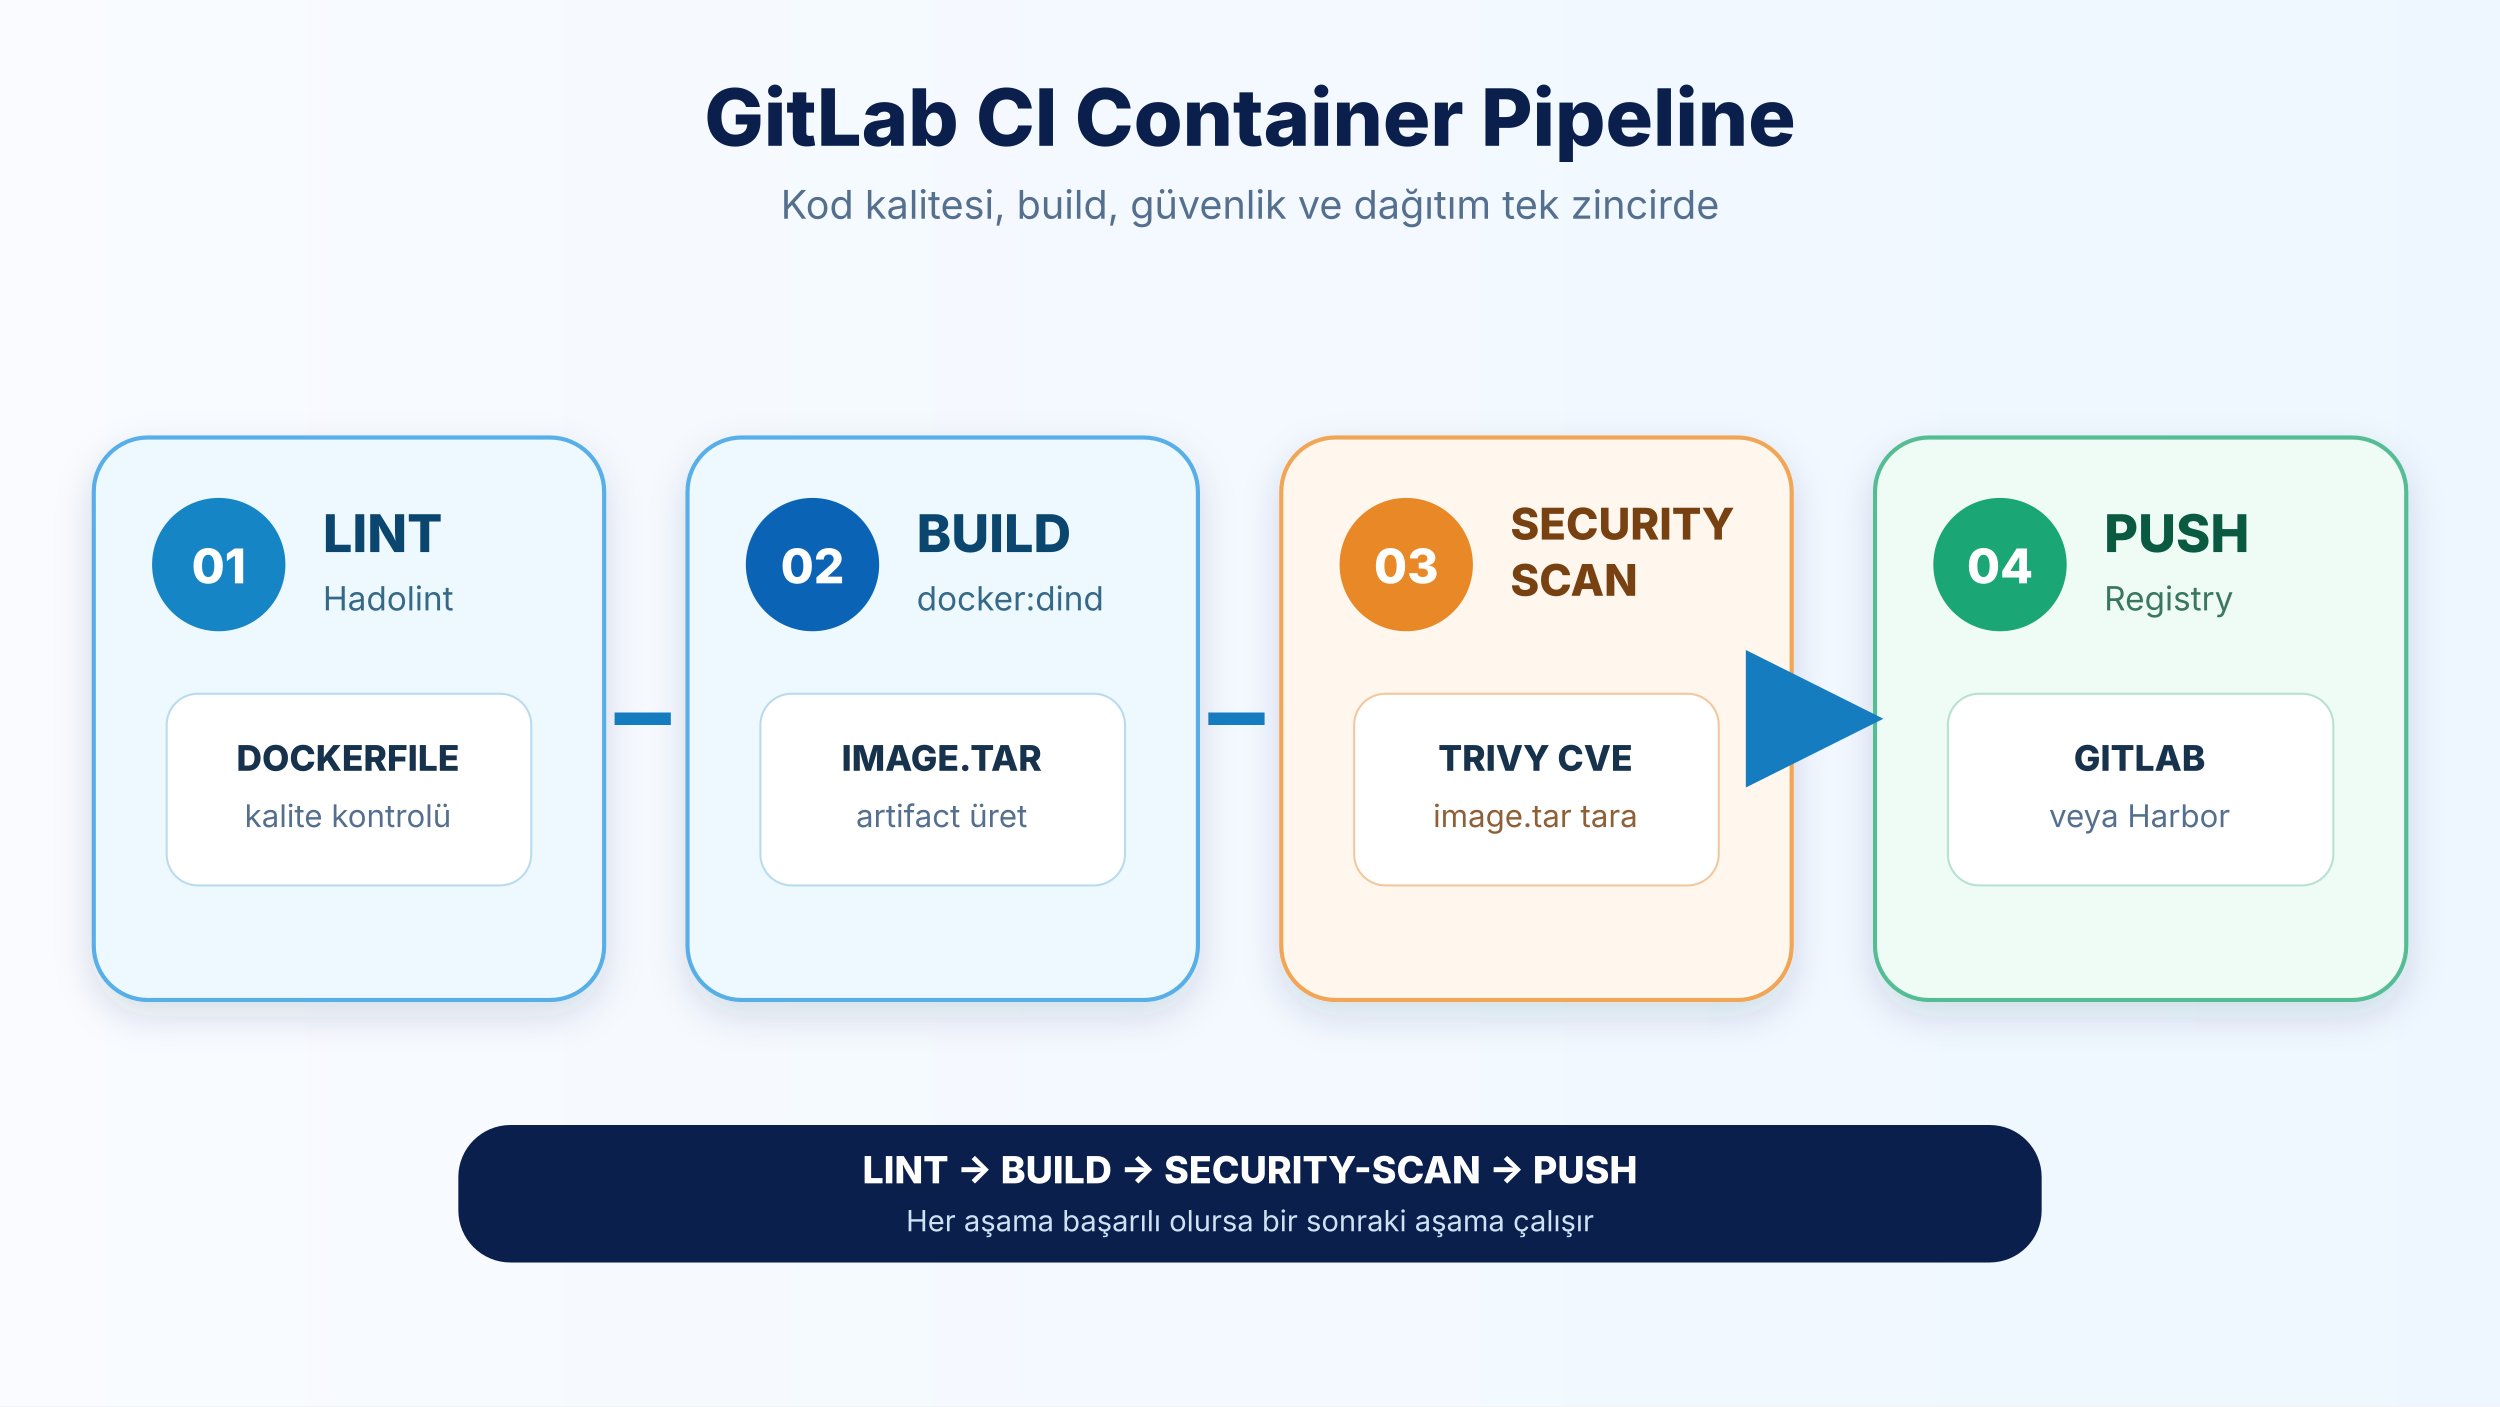
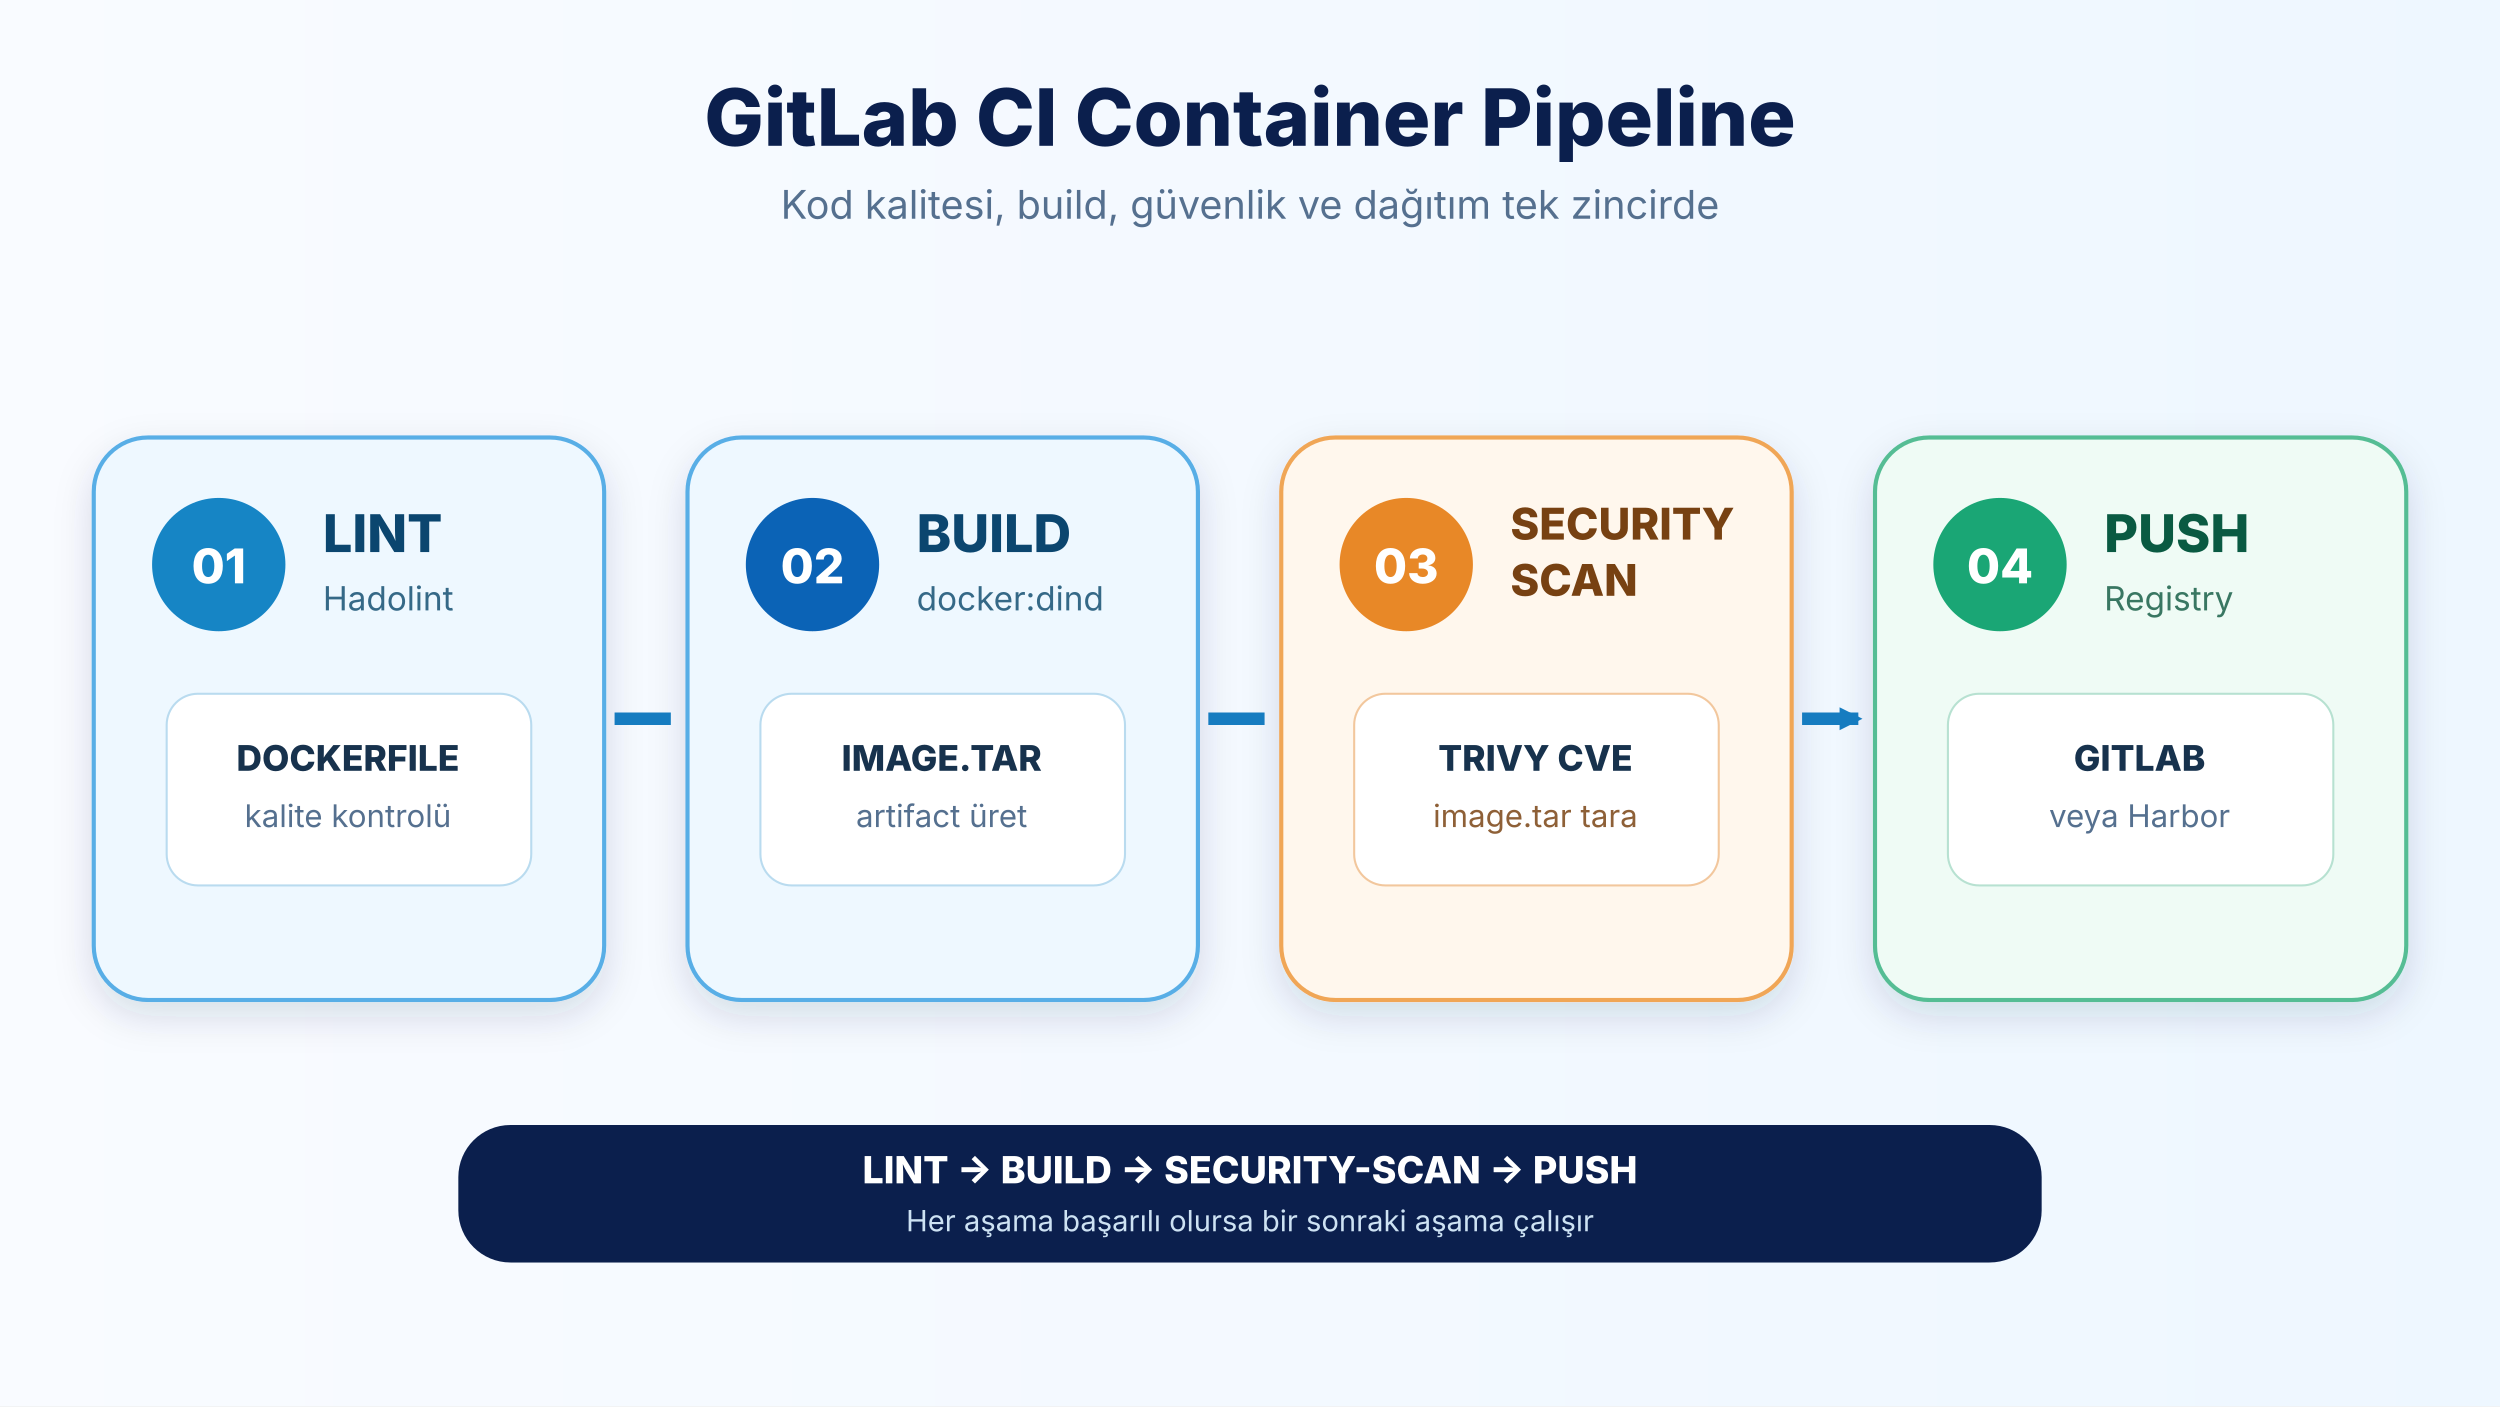
<svg xmlns="http://www.w3.org/2000/svg" width="1200" height="675" viewBox="0 0 1200 675" role="img" aria-labelledby="title desc">
  <defs>
    <linearGradient id="bg">
      <stop stop-color="#f9fbff" />
      <stop offset="1" stop-color="#eef7ff" />
    </linearGradient>
    <filter id="s">
      <feDropShadow dx="0" dy="7" stdDeviation="9" flood-color="#143456" flood-opacity=".14" />
    </filter>
-     <marker id="a" markerWidth="11" markerHeight="11" refX="9" refY="5.5" orient="auto">
+     <marker markerUnits="userSpaceOnUse" id="a" markerWidth="11" markerHeight="11" refX="9" refY="5.5" orient="auto">
      <path d="M0 0l11 5.5L0 11z" fill="#167cc0" />
    </marker>
  </defs>
  <rect width="1200" height="675" fill="url(#bg)" />
  <text x="600" y="70" text-anchor="middle" font-family="Inter,Segoe UI,Arial,sans-serif" font-size="38" font-weight="800" fill="#0b1f4d">GitLab CI Container Pipeline</text>
  <text x="600" y="105" text-anchor="middle" font-family="Inter,Segoe UI,Arial,sans-serif" font-size="19" fill="#55708f">Kod kalitesi, build, güvenlik ve dağıtım tek zincirde</text>
  <g font-family="Inter,Segoe UI,Arial,sans-serif">
    <rect x="45" y="210" width="245" height="270" rx="26" fill="#eef8ff" stroke="#58aee6" stroke-width="2" filter="url(#s)" />
    <circle cx="105" cy="271" r="32" fill="#1685c5" />
    <text x="105" y="280" text-anchor="middle" font-size="23" font-weight="800" fill="white">01</text>
    <text x="155" y="265" font-size="25" font-weight="800" fill="#0b466f">LINT</text>
    <text x="155" y="293" font-size="16" fill="#356987">Hadolint</text>
    <rect x="80" y="333" width="175" height="92" rx="15" fill="white" stroke="#b9dbef" />
    <text x="167" y="370" text-anchor="middle" font-size="17" font-weight="800" fill="#17324d">DOCKERFILE</text>
    <text x="167" y="397" text-anchor="middle" font-size="15" fill="#55708f">kalite kontrolü</text>
    <rect x="330" y="210" width="245" height="270" rx="26" fill="#eef8ff" stroke="#58aee6" stroke-width="2" filter="url(#s)" />
    <circle cx="390" cy="271" r="32" fill="#0b63b6" />
    <text x="390" y="280" text-anchor="middle" font-size="23" font-weight="800" fill="white">02</text>
    <text x="440" y="265" font-size="25" font-weight="800" fill="#0b466f">BUILD</text>
    <text x="440" y="293" font-size="16" fill="#356987">docker:dind</text>
    <rect x="365" y="333" width="175" height="92" rx="15" fill="white" stroke="#b9dbef" />
    <text x="452" y="370" text-anchor="middle" font-size="17" font-weight="800" fill="#17324d">IMAGE.TAR</text>
    <text x="452" y="397" text-anchor="middle" font-size="15" fill="#55708f">artifact üret</text>
    <rect x="615" y="210" width="245" height="270" rx="26" fill="#fff7ed" stroke="#f0a657" stroke-width="2" filter="url(#s)" />
    <circle cx="675" cy="271" r="32" fill="#e88827" />
    <text x="675" y="280" text-anchor="middle" font-size="23" font-weight="800" fill="white">03</text>
    <text x="725" y="259" font-size="21" font-weight="800" fill="#774112">SECURITY</text>
    <text x="725" y="286" font-size="21" font-weight="800" fill="#774112">SCAN</text>
    <rect x="650" y="333" width="175" height="92" rx="15" fill="white" stroke="#f2c79d" />
    <text x="737" y="370" text-anchor="middle" font-size="17" font-weight="800" fill="#17324d">TRIVY CVE</text>
    <text x="737" y="397" text-anchor="middle" font-size="15" fill="#8e6037">image.tar tara</text>
    <rect x="900" y="210" width="255" height="270" rx="26" fill="#effbf5" stroke="#55bd94" stroke-width="2" filter="url(#s)" />
    <circle cx="960" cy="271" r="32" fill="#1aa675" />
    <text x="960" y="280" text-anchor="middle" font-size="23" font-weight="800" fill="white">04</text>
    <text x="1010" y="265" font-size="25" font-weight="800" fill="#0a5a42">PUSH</text>
    <text x="1010" y="293" font-size="16" fill="#397762">Registry</text>
    <rect x="935" y="333" width="185" height="92" rx="15" fill="white" stroke="#b7e1d1" />
    <text x="1027" y="370" text-anchor="middle" font-size="17" font-weight="800" fill="#17324d">GITLAB</text>
    <text x="1027" y="397" text-anchor="middle" font-size="15" fill="#55708f">veya Harbor</text>
  </g>
  <path d="M295 345h27m258 0h27m258 0h27" stroke="#167cc0" stroke-width="6" marker-end="url(#a)" />
  <rect x="220" y="540" width="760" height="66" rx="25" fill="#0b1f4d" />
  <text x="600" y="568" text-anchor="middle" font-family="Inter,Segoe UI,Arial,sans-serif" font-size="18" font-weight="800" fill="white">LINT → BUILD → SECURITY-SCAN → PUSH</text>
  <text x="600" y="591" text-anchor="middle" font-family="Inter,Segoe UI,Arial,sans-serif" font-size="14" fill="#cde2f3">Her aşama başarılı olursa bir sonraki aşama çalışır</text>
</svg>
